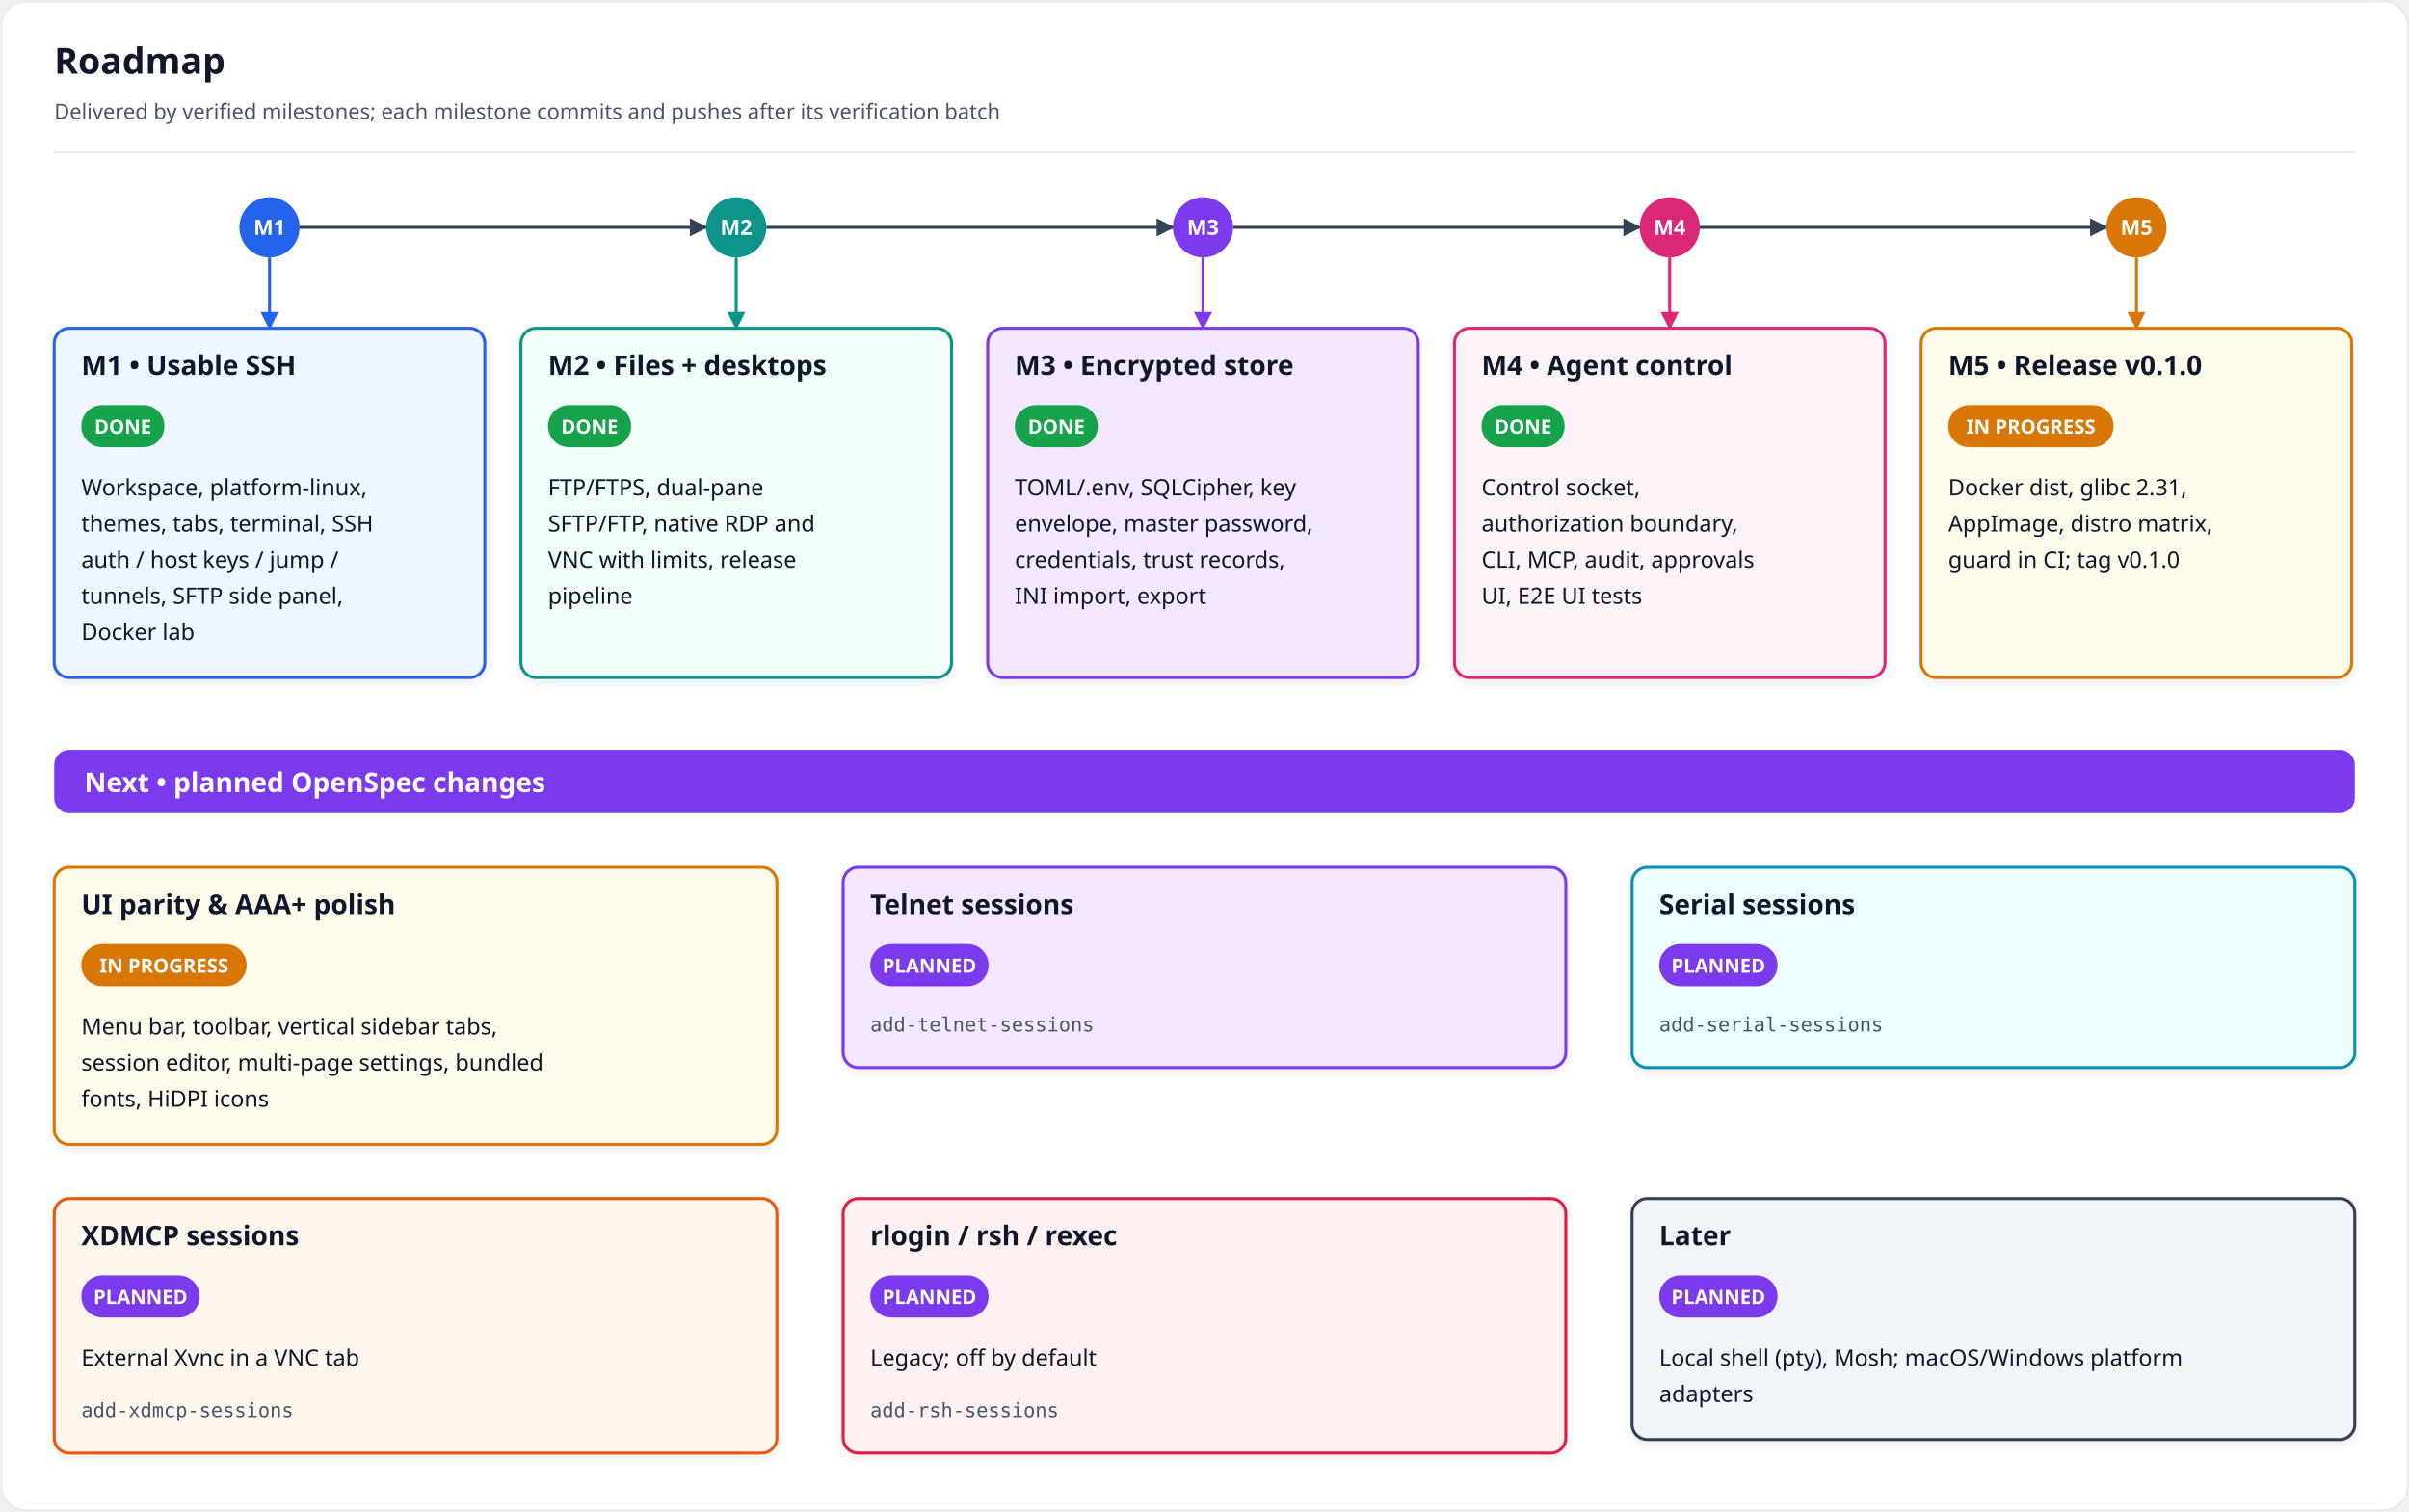
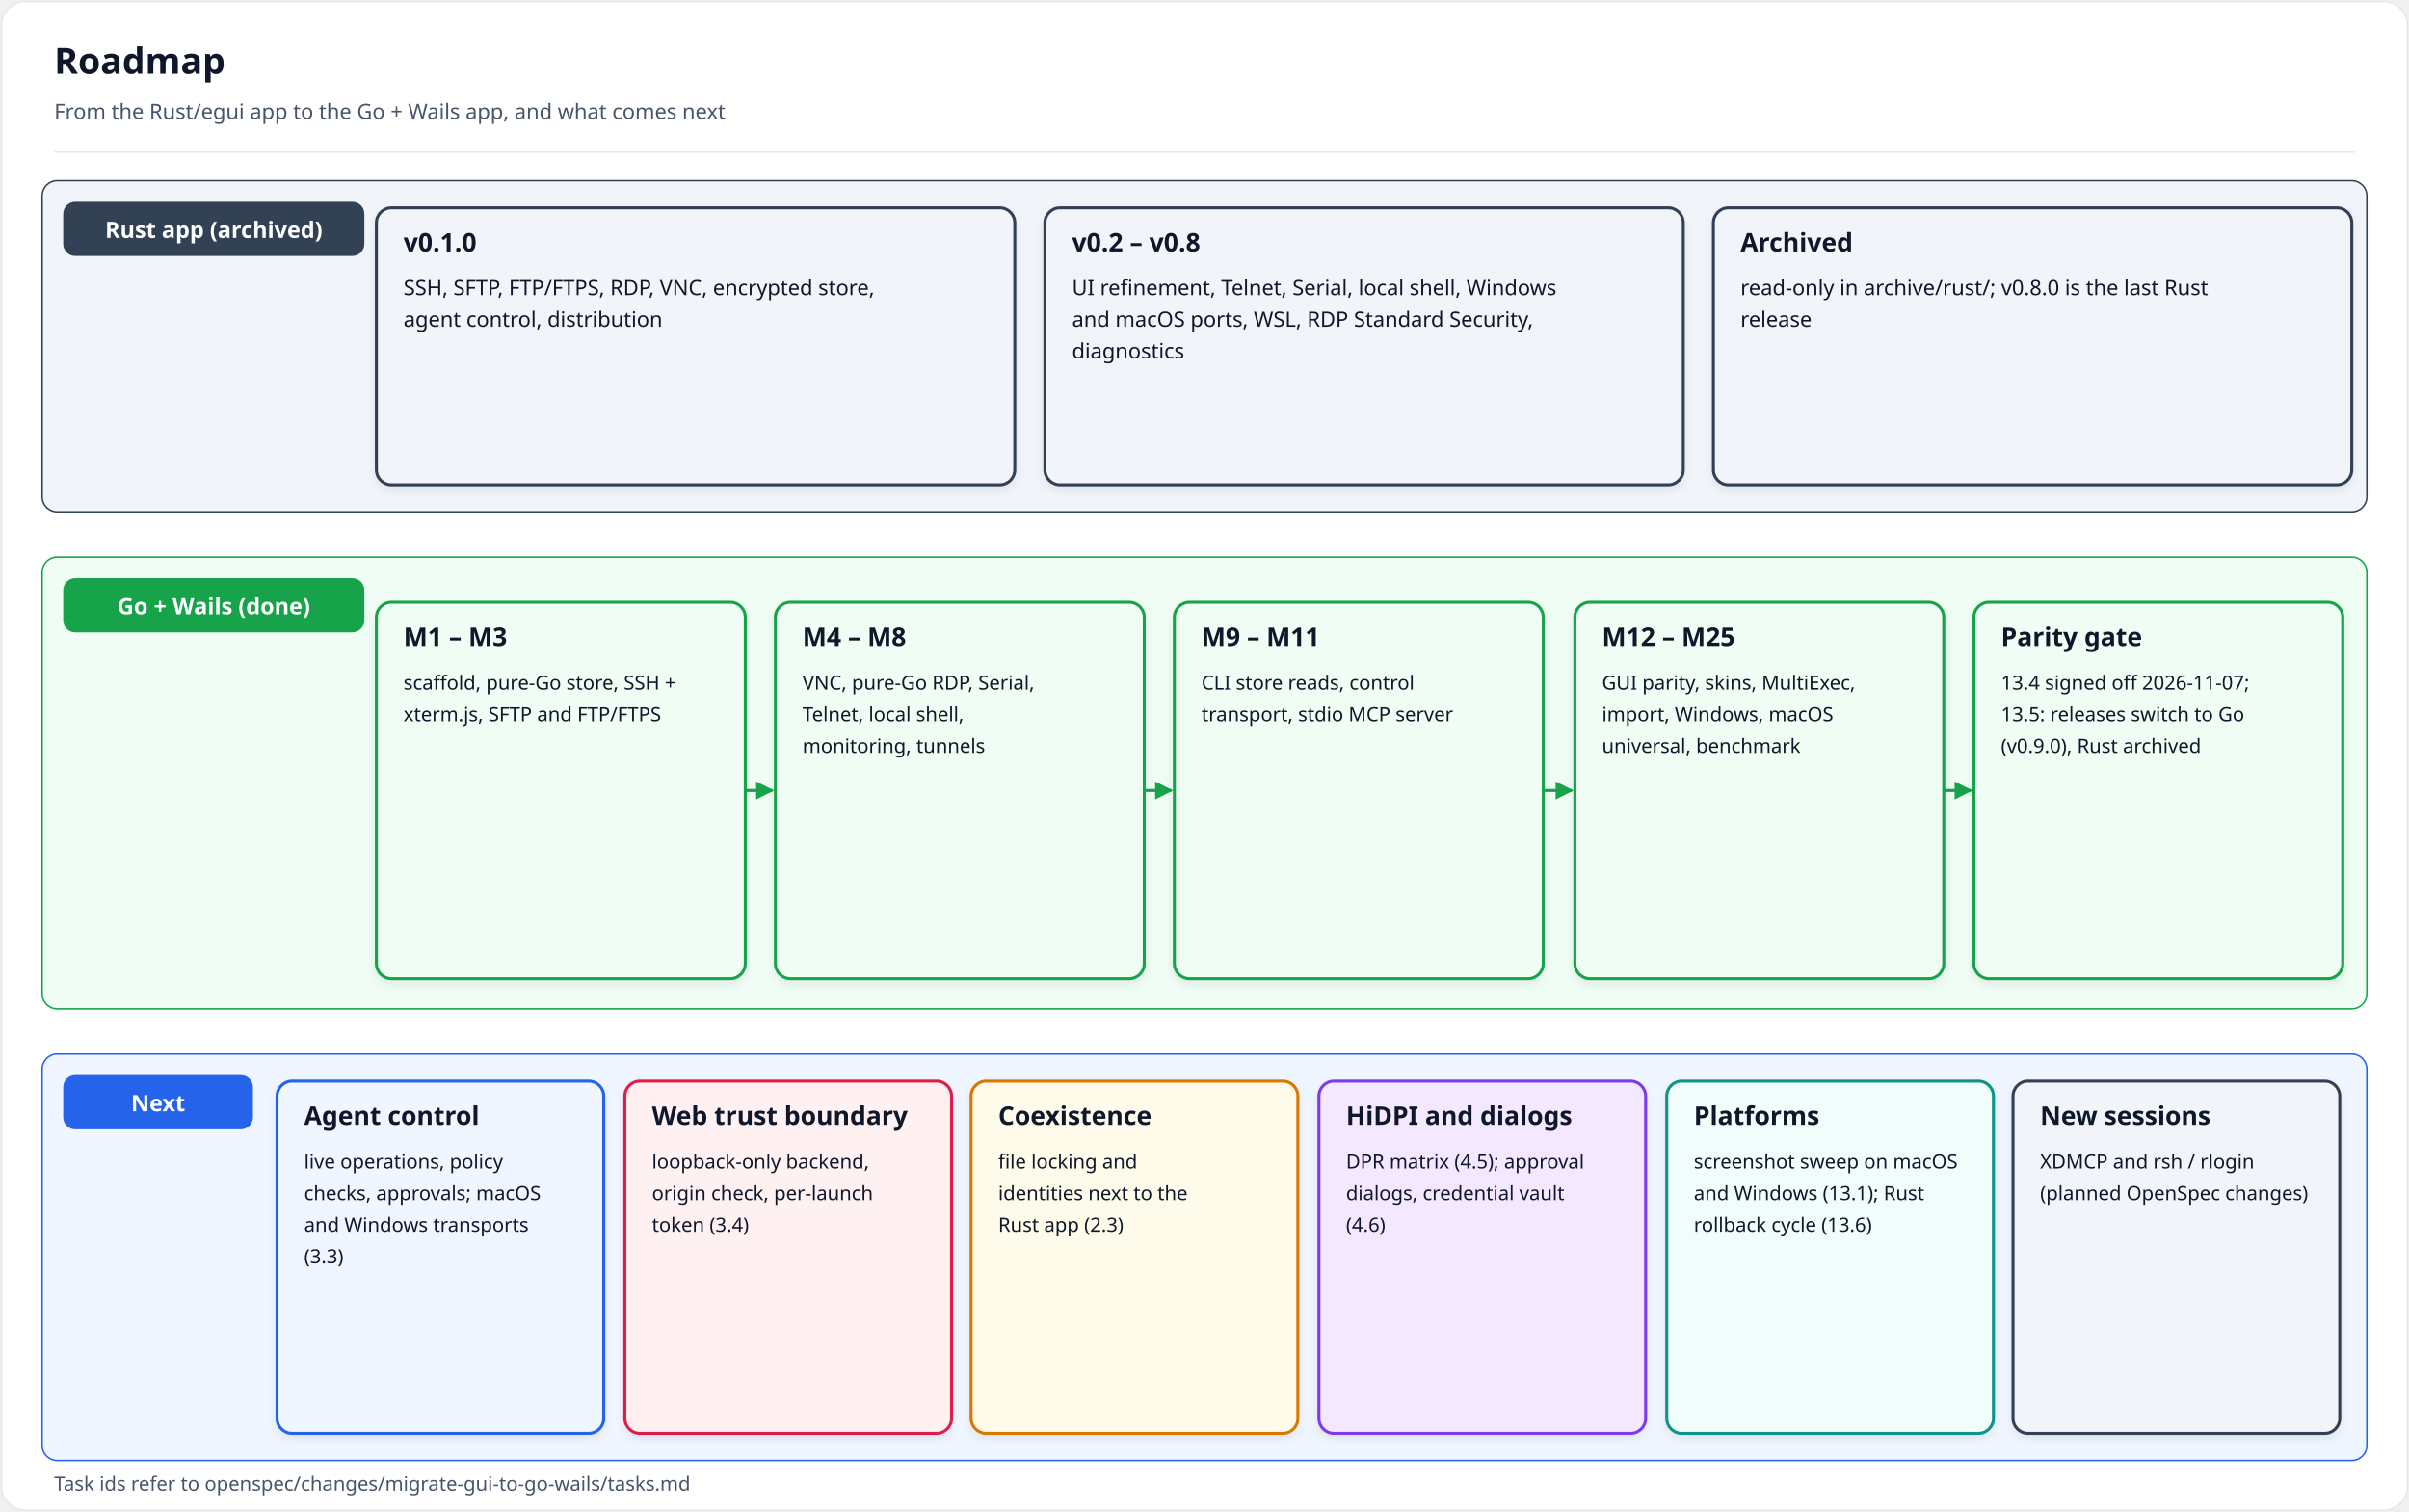
<svg xmlns="http://www.w3.org/2000/svg" width="1600" height="1004" viewBox="0 0 1600 1004" font-family="Noto Sans, DejaVu Sans, Liberation Sans, Arial, sans-serif">
  <defs>
    <filter id="shadow" x="-10%" y="-10%" width="120%" height="125%">
      <feDropShadow dx="0" dy="3" stdDeviation="3" flood-color="#0f172a" flood-opacity="0.07" />
    </filter>
    <marker id="a-violet" viewBox="0 0 10 10" refX="9" refY="5" markerWidth="6" markerHeight="6" orient="auto-start-reverse">
      <path d="M0 0 L10 5 L0 10 Z" fill="#7c3aed" />
    </marker>
    <marker id="a-start-violet" viewBox="0 0 10 10" refX="9" refY="5" markerWidth="6" markerHeight="6" orient="auto-start-reverse">
      <path d="M0 0 L10 5 L0 10 Z" fill="#7c3aed" />
    </marker>
    <marker id="a-blue" viewBox="0 0 10 10" refX="9" refY="5" markerWidth="6" markerHeight="6" orient="auto-start-reverse">
      <path d="M0 0 L10 5 L0 10 Z" fill="#2563eb" />
    </marker>
    <marker id="a-start-blue" viewBox="0 0 10 10" refX="9" refY="5" markerWidth="6" markerHeight="6" orient="auto-start-reverse">
      <path d="M0 0 L10 5 L0 10 Z" fill="#2563eb" />
    </marker>
    <marker id="a-cyan" viewBox="0 0 10 10" refX="9" refY="5" markerWidth="6" markerHeight="6" orient="auto-start-reverse">
      <path d="M0 0 L10 5 L0 10 Z" fill="#0891b2" />
    </marker>
    <marker id="a-start-cyan" viewBox="0 0 10 10" refX="9" refY="5" markerWidth="6" markerHeight="6" orient="auto-start-reverse">
      <path d="M0 0 L10 5 L0 10 Z" fill="#0891b2" />
    </marker>
    <marker id="a-teal" viewBox="0 0 10 10" refX="9" refY="5" markerWidth="6" markerHeight="6" orient="auto-start-reverse">
      <path d="M0 0 L10 5 L0 10 Z" fill="#0d9488" />
    </marker>
    <marker id="a-start-teal" viewBox="0 0 10 10" refX="9" refY="5" markerWidth="6" markerHeight="6" orient="auto-start-reverse">
      <path d="M0 0 L10 5 L0 10 Z" fill="#0d9488" />
    </marker>
    <marker id="a-green" viewBox="0 0 10 10" refX="9" refY="5" markerWidth="6" markerHeight="6" orient="auto-start-reverse">
      <path d="M0 0 L10 5 L0 10 Z" fill="#16a34a" />
    </marker>
    <marker id="a-start-green" viewBox="0 0 10 10" refX="9" refY="5" markerWidth="6" markerHeight="6" orient="auto-start-reverse">
      <path d="M0 0 L10 5 L0 10 Z" fill="#16a34a" />
    </marker>
    <marker id="a-amber" viewBox="0 0 10 10" refX="9" refY="5" markerWidth="6" markerHeight="6" orient="auto-start-reverse">
      <path d="M0 0 L10 5 L0 10 Z" fill="#d97706" />
    </marker>
    <marker id="a-start-amber" viewBox="0 0 10 10" refX="9" refY="5" markerWidth="6" markerHeight="6" orient="auto-start-reverse">
      <path d="M0 0 L10 5 L0 10 Z" fill="#d97706" />
    </marker>
    <marker id="a-orange" viewBox="0 0 10 10" refX="9" refY="5" markerWidth="6" markerHeight="6" orient="auto-start-reverse">
      <path d="M0 0 L10 5 L0 10 Z" fill="#ea580c" />
    </marker>
    <marker id="a-start-orange" viewBox="0 0 10 10" refX="9" refY="5" markerWidth="6" markerHeight="6" orient="auto-start-reverse">
      <path d="M0 0 L10 5 L0 10 Z" fill="#ea580c" />
    </marker>
    <marker id="a-rose" viewBox="0 0 10 10" refX="9" refY="5" markerWidth="6" markerHeight="6" orient="auto-start-reverse">
      <path d="M0 0 L10 5 L0 10 Z" fill="#e11d48" />
    </marker>
    <marker id="a-start-rose" viewBox="0 0 10 10" refX="9" refY="5" markerWidth="6" markerHeight="6" orient="auto-start-reverse">
      <path d="M0 0 L10 5 L0 10 Z" fill="#e11d48" />
    </marker>
    <marker id="a-pink" viewBox="0 0 10 10" refX="9" refY="5" markerWidth="6" markerHeight="6" orient="auto-start-reverse">
      <path d="M0 0 L10 5 L0 10 Z" fill="#db2777" />
    </marker>
    <marker id="a-start-pink" viewBox="0 0 10 10" refX="9" refY="5" markerWidth="6" markerHeight="6" orient="auto-start-reverse">
      <path d="M0 0 L10 5 L0 10 Z" fill="#db2777" />
    </marker>
    <marker id="a-slate" viewBox="0 0 10 10" refX="9" refY="5" markerWidth="6" markerHeight="6" orient="auto-start-reverse">
      <path d="M0 0 L10 5 L0 10 Z" fill="#334155" />
    </marker>
    <marker id="a-start-slate" viewBox="0 0 10 10" refX="9" refY="5" markerWidth="6" markerHeight="6" orient="auto-start-reverse">
      <path d="M0 0 L10 5 L0 10 Z" fill="#334155" />
    </marker>
  </defs>
  <rect x="1" y="1" width="1598" height="1002" rx="16" fill="#ffffff" stroke="#e2e8f0" stroke-width="1" />
  <path d="M36 101 H1564" stroke="#e2e8f0" />
-   <path d="M199,151 L469,151" fill="none" stroke="#334155" stroke-width="2" stroke-linejoin="round" marker-end="url(#a-slate)" />
-   <path d="M509,151 L779,151" fill="none" stroke="#334155" stroke-width="2" stroke-linejoin="round" marker-end="url(#a-slate)" />
-   <path d="M819,151 L1089,151" fill="none" stroke="#334155" stroke-width="2" stroke-linejoin="round" marker-end="url(#a-slate)" />
-   <path d="M1129,151 L1399,151" fill="none" stroke="#334155" stroke-width="2" stroke-linejoin="round" marker-end="url(#a-slate)" />
-   <path d="M179,171 L179,218" fill="none" stroke="#2563eb" stroke-width="2" stroke-linejoin="round" marker-end="url(#a-blue)" />
-   <path d="M489,171 L489,218" fill="none" stroke="#0d9488" stroke-width="2" stroke-linejoin="round" marker-end="url(#a-teal)" />
-   <path d="M799,171 L799,218" fill="none" stroke="#7c3aed" stroke-width="2" stroke-linejoin="round" marker-end="url(#a-violet)" />
-   <path d="M1109,171 L1109,218" fill="none" stroke="#db2777" stroke-width="2" stroke-linejoin="round" marker-end="url(#a-pink)" />
-   <path d="M1419,171 L1419,218" fill="none" stroke="#d97706" stroke-width="2" stroke-linejoin="round" marker-end="url(#a-amber)" />
+   <rect x="28" y="120" width="1544" height="220" rx="10" fill="#f1f5f9" stroke="#334155" stroke-width="1" />
+   <rect x="42" y="134" width="200" height="36" rx="8" fill="#334155" stroke="#334155" stroke-width="0" />
+   <text x="142.0" y="158" font-size="15" fill="#ffffff" text-anchor="middle" font-weight="700">Rust app (archived)</text>
+   <rect x="28" y="370" width="1544" height="300" rx="10" fill="#f0fdf4" stroke="#16a34a" stroke-width="1" />
+   <rect x="42" y="384" width="200" height="36" rx="8" fill="#16a34a" stroke="#16a34a" stroke-width="0" />
+   <text x="142.0" y="408" font-size="15" fill="#ffffff" text-anchor="middle" font-weight="700">Go + Wails (done)</text>
+   <path d="M495,525 L513,525" fill="none" stroke="#16a34a" stroke-width="2" stroke-linejoin="round" marker-end="url(#a-green)" />
+   <path d="M760,525 L778,525" fill="none" stroke="#16a34a" stroke-width="2" stroke-linejoin="round" marker-end="url(#a-green)" />
+   <path d="M1026,525 L1044,525" fill="none" stroke="#16a34a" stroke-width="2" stroke-linejoin="round" marker-end="url(#a-green)" />
+   <path d="M1291,525 L1309,525" fill="none" stroke="#16a34a" stroke-width="2" stroke-linejoin="round" marker-end="url(#a-green)" />
+   <rect x="28" y="700" width="1544" height="270" rx="10" fill="#eff6ff" stroke="#2563eb" stroke-width="1" />
+   <rect x="42" y="714" width="126" height="36" rx="8" fill="#2563eb" stroke="#2563eb" stroke-width="0" />
+   <text x="105.0" y="738" font-size="15" fill="#ffffff" text-anchor="middle" font-weight="700">Next</text>
  <text x="36" y="49" font-size="24" fill="#0f172a" text-anchor="start" font-weight="700">Roadmap</text>
-   <text x="36" y="79" font-size="14" fill="#475569" text-anchor="start">Delivered by verified milestones; each milestone commits and pushes after its verification batch</text>
-   <circle cx="179" cy="151" r="20" fill="#2563eb" />
-   <text x="179" y="156" font-size="14" fill="#ffffff" text-anchor="middle" font-weight="700">M1</text>
-   <rect x="36" y="218" width="286" height="232" rx="10" fill="#eff6ff" stroke="#2563eb" stroke-width="2" filter="url(#shadow)" />
-   <text x="54" y="249" font-size="18" fill="#0f172a" text-anchor="start" font-weight="700">M1 • Usable SSH</text>
-   <rect x="54" y="269" width="55.2" height="28" rx="14" fill="#16a34a" stroke="#16a34a" stroke-width="0" />
-   <text x="81.6" y="288" font-size="13" fill="#ffffff" text-anchor="middle" font-weight="700">DONE</text>
-   <text x="54" y="329" font-size="15" fill="#0f172a" text-anchor="start">Workspace, platform-linux,</text>
-   <text x="54" y="353" font-size="15" fill="#0f172a" text-anchor="start">themes, tabs, terminal, SSH</text>
-   <text x="54" y="377" font-size="15" fill="#0f172a" text-anchor="start">auth / host keys / jump /</text>
-   <text x="54" y="401" font-size="15" fill="#0f172a" text-anchor="start">tunnels, SFTP side panel,</text>
-   <text x="54" y="425" font-size="15" fill="#0f172a" text-anchor="start">Docker lab</text>
-   <circle cx="489" cy="151" r="20" fill="#0d9488" />
-   <text x="489" y="156" font-size="14" fill="#ffffff" text-anchor="middle" font-weight="700">M2</text>
-   <rect x="346" y="218" width="286" height="232" rx="10" fill="#f0fdfa" stroke="#0d9488" stroke-width="2" filter="url(#shadow)" />
-   <text x="364" y="249" font-size="18" fill="#0f172a" text-anchor="start" font-weight="700">M2 • Files + desktops</text>
-   <rect x="364" y="269" width="55.2" height="28" rx="14" fill="#16a34a" stroke="#16a34a" stroke-width="0" />
-   <text x="391.6" y="288" font-size="13" fill="#ffffff" text-anchor="middle" font-weight="700">DONE</text>
-   <text x="364" y="329" font-size="15" fill="#0f172a" text-anchor="start">FTP/FTPS, dual-pane</text>
-   <text x="364" y="353" font-size="15" fill="#0f172a" text-anchor="start">SFTP/FTP, native RDP and</text>
-   <text x="364" y="377" font-size="15" fill="#0f172a" text-anchor="start">VNC with limits, release</text>
-   <text x="364" y="401" font-size="15" fill="#0f172a" text-anchor="start">pipeline</text>
-   <circle cx="799" cy="151" r="20" fill="#7c3aed" />
-   <text x="799" y="156" font-size="14" fill="#ffffff" text-anchor="middle" font-weight="700">M3</text>
-   <rect x="656" y="218" width="286" height="232" rx="10" fill="#f3e8ff" stroke="#7c3aed" stroke-width="2" filter="url(#shadow)" />
-   <text x="674" y="249" font-size="18" fill="#0f172a" text-anchor="start" font-weight="700">M3 • Encrypted store</text>
-   <rect x="674" y="269" width="55.2" height="28" rx="14" fill="#16a34a" stroke="#16a34a" stroke-width="0" />
-   <text x="701.6" y="288" font-size="13" fill="#ffffff" text-anchor="middle" font-weight="700">DONE</text>
-   <text x="674" y="329" font-size="15" fill="#0f172a" text-anchor="start">TOML/.env, SQLCipher, key</text>
-   <text x="674" y="353" font-size="15" fill="#0f172a" text-anchor="start">envelope, master password,</text>
-   <text x="674" y="377" font-size="15" fill="#0f172a" text-anchor="start">credentials, trust records,</text>
-   <text x="674" y="401" font-size="15" fill="#0f172a" text-anchor="start">INI import, export</text>
-   <circle cx="1109" cy="151" r="20" fill="#db2777" />
-   <text x="1109" y="156" font-size="14" fill="#ffffff" text-anchor="middle" font-weight="700">M4</text>
-   <rect x="966" y="218" width="286" height="232" rx="10" fill="#fdf2f8" stroke="#db2777" stroke-width="2" filter="url(#shadow)" />
-   <text x="984" y="249" font-size="18" fill="#0f172a" text-anchor="start" font-weight="700">M4 • Agent control</text>
-   <rect x="984" y="269" width="55.2" height="28" rx="14" fill="#16a34a" stroke="#16a34a" stroke-width="0" />
-   <text x="1011.6" y="288" font-size="13" fill="#ffffff" text-anchor="middle" font-weight="700">DONE</text>
-   <text x="984" y="329" font-size="15" fill="#0f172a" text-anchor="start">Control socket,</text>
-   <text x="984" y="353" font-size="15" fill="#0f172a" text-anchor="start">authorization boundary,</text>
-   <text x="984" y="377" font-size="15" fill="#0f172a" text-anchor="start">CLI, MCP, audit, approvals</text>
-   <text x="984" y="401" font-size="15" fill="#0f172a" text-anchor="start">UI, E2E UI tests</text>
-   <circle cx="1419" cy="151" r="20" fill="#d97706" />
-   <text x="1419" y="156" font-size="14" fill="#ffffff" text-anchor="middle" font-weight="700">M5</text>
-   <rect x="1276" y="218" width="286" height="232" rx="10" fill="#fffbeb" stroke="#d97706" stroke-width="2" filter="url(#shadow)" />
-   <text x="1294" y="249" font-size="18" fill="#0f172a" text-anchor="start" font-weight="700">M5 • Release v0.1.0</text>
-   <rect x="1294" y="269" width="109.8" height="28" rx="14" fill="#d97706" stroke="#d97706" stroke-width="0" />
-   <text x="1348.9" y="288" font-size="13" fill="#ffffff" text-anchor="middle" font-weight="700">IN PROGRESS</text>
-   <text x="1294" y="329" font-size="15" fill="#0f172a" text-anchor="start">Docker dist, glibc 2.31,</text>
-   <text x="1294" y="353" font-size="15" fill="#0f172a" text-anchor="start">AppImage, distro matrix,</text>
-   <text x="1294" y="377" font-size="15" fill="#0f172a" text-anchor="start">guard in CI; tag v0.1.0</text>
-   <rect x="36" y="498" width="1528" height="42" rx="10" fill="#7c3aed" stroke="#7c3aed" stroke-width="0" />
-   <text x="56" y="526" font-size="18" fill="#ffffff" text-anchor="start" font-weight="700">Next • planned OpenSpec changes</text>
-   <rect x="36" y="576" width="480" height="184" rx="10" fill="#fffbeb" stroke="#d97706" stroke-width="2" filter="url(#shadow)" />
-   <text x="54" y="607" font-size="18" fill="#0f172a" text-anchor="start" font-weight="700">UI parity &amp; AAA+ polish</text>
-   <rect x="54" y="627" width="109.8" height="28" rx="14" fill="#d97706" stroke="#d97706" stroke-width="0" />
-   <text x="108.9" y="646" font-size="13" fill="#ffffff" text-anchor="middle" font-weight="700">IN PROGRESS</text>
-   <text x="54" y="687" font-size="15" fill="#0f172a" text-anchor="start">Menu bar, toolbar, vertical sidebar tabs,</text>
-   <text x="54" y="711" font-size="15" fill="#0f172a" text-anchor="start">session editor, multi-page settings, bundled</text>
-   <text x="54" y="735" font-size="15" fill="#0f172a" text-anchor="start">fonts, HiDPI icons</text>
-   <rect x="560" y="576" width="480" height="133" rx="10" fill="#f3e8ff" stroke="#7c3aed" stroke-width="2" filter="url(#shadow)" />
-   <text x="578" y="607" font-size="18" fill="#0f172a" text-anchor="start" font-weight="700">Telnet sessions</text>
-   <rect x="578" y="627" width="78.6" height="28" rx="14" fill="#7c3aed" stroke="#7c3aed" stroke-width="0" />
-   <text x="617.3" y="646" font-size="13" fill="#ffffff" text-anchor="middle" font-weight="700">PLANNED</text>
-   <text x="578" y="685" font-size="13" fill="#475569" text-anchor="start" font-family="DejaVu Sans Mono, monospace">add-telnet-sessions</text>
-   <rect x="1084" y="576" width="480" height="133" rx="10" fill="#ecfeff" stroke="#0891b2" stroke-width="2" filter="url(#shadow)" />
-   <text x="1102" y="607" font-size="18" fill="#0f172a" text-anchor="start" font-weight="700">Serial sessions</text>
-   <rect x="1102" y="627" width="78.6" height="28" rx="14" fill="#7c3aed" stroke="#7c3aed" stroke-width="0" />
-   <text x="1141.3" y="646" font-size="13" fill="#ffffff" text-anchor="middle" font-weight="700">PLANNED</text>
-   <text x="1102" y="685" font-size="13" fill="#475569" text-anchor="start" font-family="DejaVu Sans Mono, monospace">add-serial-sessions</text>
-   <rect x="36" y="796" width="480" height="169" rx="10" fill="#fff7ed" stroke="#ea580c" stroke-width="2" filter="url(#shadow)" />
-   <text x="54" y="827" font-size="18" fill="#0f172a" text-anchor="start" font-weight="700">XDMCP sessions</text>
-   <rect x="54" y="847" width="78.6" height="28" rx="14" fill="#7c3aed" stroke="#7c3aed" stroke-width="0" />
-   <text x="93.3" y="866" font-size="13" fill="#ffffff" text-anchor="middle" font-weight="700">PLANNED</text>
-   <text x="54" y="907" font-size="15" fill="#0f172a" text-anchor="start">External Xvnc in a VNC tab</text>
-   <text x="54" y="941.05" font-size="13" fill="#475569" text-anchor="start" font-family="DejaVu Sans Mono, monospace">add-xdmcp-sessions</text>
-   <rect x="560" y="796" width="480" height="169" rx="10" fill="#fff1f2" stroke="#e11d48" stroke-width="2" filter="url(#shadow)" />
-   <text x="578" y="827" font-size="18" fill="#0f172a" text-anchor="start" font-weight="700">rlogin / rsh / rexec</text>
-   <rect x="578" y="847" width="78.6" height="28" rx="14" fill="#7c3aed" stroke="#7c3aed" stroke-width="0" />
-   <text x="617.3" y="866" font-size="13" fill="#ffffff" text-anchor="middle" font-weight="700">PLANNED</text>
-   <text x="578" y="907" font-size="15" fill="#0f172a" text-anchor="start">Legacy; off by default</text>
-   <text x="578" y="941.05" font-size="13" fill="#475569" text-anchor="start" font-family="DejaVu Sans Mono, monospace">add-rsh-sessions</text>
-   <rect x="1084" y="796" width="480" height="160" rx="10" fill="#f1f5f9" stroke="#334155" stroke-width="2" filter="url(#shadow)" />
-   <text x="1102" y="827" font-size="18" fill="#0f172a" text-anchor="start" font-weight="700">Later</text>
-   <rect x="1102" y="847" width="78.6" height="28" rx="14" fill="#7c3aed" stroke="#7c3aed" stroke-width="0" />
-   <text x="1141.3" y="866" font-size="13" fill="#ffffff" text-anchor="middle" font-weight="700">PLANNED</text>
-   <text x="1102" y="907" font-size="15" fill="#0f172a" text-anchor="start">Local shell (pty), Mosh; macOS/Windows platform</text>
-   <text x="1102" y="931" font-size="15" fill="#0f172a" text-anchor="start">adapters</text>
+   <text x="36" y="79" font-size="14" fill="#475569" text-anchor="start">From the Rust/egui app to the Go + Wails app, and what comes next</text>
+   <rect x="250" y="138" width="424" height="184" rx="10" fill="#f1f5f9" stroke="#334155" stroke-width="2" filter="url(#shadow)" />
+   <text x="268" y="167" font-size="17" fill="#0f172a" text-anchor="start" font-weight="700">v0.1.0</text>
+   <text x="268" y="196" font-size="14" fill="#0f172a" text-anchor="start">SSH, SFTP, FTP/FTPS, RDP, VNC, encrypted store,</text>
+   <text x="268" y="217" font-size="14" fill="#0f172a" text-anchor="start">agent control, distribution</text>
+   <rect x="694" y="138" width="424" height="184" rx="10" fill="#f1f5f9" stroke="#334155" stroke-width="2" filter="url(#shadow)" />
+   <text x="712" y="167" font-size="17" fill="#0f172a" text-anchor="start" font-weight="700">v0.2 – v0.8</text>
+   <text x="712" y="196" font-size="14" fill="#0f172a" text-anchor="start">UI refinement, Telnet, Serial, local shell, Windows</text>
+   <text x="712" y="217" font-size="14" fill="#0f172a" text-anchor="start">and macOS ports, WSL, RDP Standard Security,</text>
+   <text x="712" y="238" font-size="14" fill="#0f172a" text-anchor="start">diagnostics</text>
+   <rect x="1138" y="138" width="424" height="184" rx="10" fill="#f1f5f9" stroke="#334155" stroke-width="2" filter="url(#shadow)" />
+   <text x="1156" y="167" font-size="17" fill="#0f172a" text-anchor="start" font-weight="700">Archived</text>
+   <text x="1156" y="196" font-size="14" fill="#0f172a" text-anchor="start">read-only in archive/rust/; v0.8.0 is the last Rust</text>
+   <text x="1156" y="217" font-size="14" fill="#0f172a" text-anchor="start">release</text>
+   <rect x="250" y="400" width="245" height="250" rx="10" fill="#f0fdf4" stroke="#16a34a" stroke-width="2" filter="url(#shadow)" />
+   <text x="268" y="429" font-size="17" fill="#0f172a" text-anchor="start" font-weight="700">M1 – M3</text>
+   <text x="268" y="458" font-size="13" fill="#0f172a" text-anchor="start">scaffold, pure-Go store, SSH +</text>
+   <text x="268" y="479" font-size="13" fill="#0f172a" text-anchor="start">xterm.js, SFTP and FTP/FTPS</text>
+   <rect x="515" y="400" width="245" height="250" rx="10" fill="#f0fdf4" stroke="#16a34a" stroke-width="2" filter="url(#shadow)" />
+   <text x="533" y="429" font-size="17" fill="#0f172a" text-anchor="start" font-weight="700">M4 – M8</text>
+   <text x="533" y="458" font-size="13" fill="#0f172a" text-anchor="start">VNC, pure-Go RDP, Serial,</text>
+   <text x="533" y="479" font-size="13" fill="#0f172a" text-anchor="start">Telnet, local shell,</text>
+   <text x="533" y="500" font-size="13" fill="#0f172a" text-anchor="start">monitoring, tunnels</text>
+   <rect x="780" y="400" width="245" height="250" rx="10" fill="#f0fdf4" stroke="#16a34a" stroke-width="2" filter="url(#shadow)" />
+   <text x="798" y="429" font-size="17" fill="#0f172a" text-anchor="start" font-weight="700">M9 – M11</text>
+   <text x="798" y="458" font-size="13" fill="#0f172a" text-anchor="start">CLI store reads, control</text>
+   <text x="798" y="479" font-size="13" fill="#0f172a" text-anchor="start">transport, stdio MCP server</text>
+   <rect x="1046" y="400" width="245" height="250" rx="10" fill="#f0fdf4" stroke="#16a34a" stroke-width="2" filter="url(#shadow)" />
+   <text x="1064" y="429" font-size="17" fill="#0f172a" text-anchor="start" font-weight="700">M12 – M25</text>
+   <text x="1064" y="458" font-size="13" fill="#0f172a" text-anchor="start">GUI parity, skins, MultiExec,</text>
+   <text x="1064" y="479" font-size="13" fill="#0f172a" text-anchor="start">import, Windows, macOS</text>
+   <text x="1064" y="500" font-size="13" fill="#0f172a" text-anchor="start">universal, benchmark</text>
+   <rect x="1311" y="400" width="245" height="250" rx="10" fill="#f0fdf4" stroke="#16a34a" stroke-width="2" filter="url(#shadow)" />
+   <text x="1329" y="429" font-size="17" fill="#0f172a" text-anchor="start" font-weight="700">Parity gate</text>
+   <text x="1329" y="458" font-size="13" fill="#0f172a" text-anchor="start">13.4 signed off 2026-11-07;</text>
+   <text x="1329" y="479" font-size="13" fill="#0f172a" text-anchor="start">13.5: releases switch to Go</text>
+   <text x="1329" y="500" font-size="13" fill="#0f172a" text-anchor="start">(v0.9.0), Rust archived</text>
+   <rect x="184" y="718" width="217" height="234" rx="10" fill="#eff6ff" stroke="#2563eb" stroke-width="2" filter="url(#shadow)" />
+   <text x="202" y="747" font-size="17" fill="#0f172a" text-anchor="start" font-weight="700">Agent control</text>
+   <text x="202" y="776" font-size="13" fill="#0f172a" text-anchor="start">live operations, policy</text>
+   <text x="202" y="797" font-size="13" fill="#0f172a" text-anchor="start">checks, approvals; macOS</text>
+   <text x="202" y="818" font-size="13" fill="#0f172a" text-anchor="start">and Windows transports</text>
+   <text x="202" y="839" font-size="13" fill="#0f172a" text-anchor="start">(3.3)</text>
+   <rect x="415" y="718" width="217" height="234" rx="10" fill="#fff1f2" stroke="#e11d48" stroke-width="2" filter="url(#shadow)" />
+   <text x="433" y="747" font-size="17" fill="#0f172a" text-anchor="start" font-weight="700">Web trust boundary</text>
+   <text x="433" y="776" font-size="13" fill="#0f172a" text-anchor="start">loopback-only backend,</text>
+   <text x="433" y="797" font-size="13" fill="#0f172a" text-anchor="start">origin check, per-launch</text>
+   <text x="433" y="818" font-size="13" fill="#0f172a" text-anchor="start">token (3.4)</text>
+   <rect x="645" y="718" width="217" height="234" rx="10" fill="#fffbeb" stroke="#d97706" stroke-width="2" filter="url(#shadow)" />
+   <text x="663" y="747" font-size="17" fill="#0f172a" text-anchor="start" font-weight="700">Coexistence</text>
+   <text x="663" y="776" font-size="13" fill="#0f172a" text-anchor="start">file locking and</text>
+   <text x="663" y="797" font-size="13" fill="#0f172a" text-anchor="start">identities next to the</text>
+   <text x="663" y="818" font-size="13" fill="#0f172a" text-anchor="start">Rust app (2.3)</text>
+   <rect x="876" y="718" width="217" height="234" rx="10" fill="#f3e8ff" stroke="#7c3aed" stroke-width="2" filter="url(#shadow)" />
+   <text x="894" y="747" font-size="17" fill="#0f172a" text-anchor="start" font-weight="700">HiDPI and dialogs</text>
+   <text x="894" y="776" font-size="13" fill="#0f172a" text-anchor="start">DPR matrix (4.5); approval</text>
+   <text x="894" y="797" font-size="13" fill="#0f172a" text-anchor="start">dialogs, credential vault</text>
+   <text x="894" y="818" font-size="13" fill="#0f172a" text-anchor="start">(4.6)</text>
+   <rect x="1107" y="718" width="217" height="234" rx="10" fill="#f0fdfa" stroke="#0d9488" stroke-width="2" filter="url(#shadow)" />
+   <text x="1125" y="747" font-size="17" fill="#0f172a" text-anchor="start" font-weight="700">Platforms</text>
+   <text x="1125" y="776" font-size="13" fill="#0f172a" text-anchor="start">screenshot sweep on macOS</text>
+   <text x="1125" y="797" font-size="13" fill="#0f172a" text-anchor="start">and Windows (13.1); Rust</text>
+   <text x="1125" y="818" font-size="13" fill="#0f172a" text-anchor="start">rollback cycle (13.6)</text>
+   <rect x="1337" y="718" width="217" height="234" rx="10" fill="#f1f5f9" stroke="#334155" stroke-width="2" filter="url(#shadow)" />
+   <text x="1355" y="747" font-size="17" fill="#0f172a" text-anchor="start" font-weight="700">New sessions</text>
+   <text x="1355" y="776" font-size="13" fill="#0f172a" text-anchor="start">XDMCP and rsh / rlogin</text>
+   <text x="1355" y="797" font-size="13" fill="#0f172a" text-anchor="start">(planned OpenSpec changes)</text>
+   <text x="36" y="990" font-size="13" fill="#475569" text-anchor="start">Task ids refer to openspec/changes/migrate-gui-to-go-wails/tasks.md</text>
</svg>
